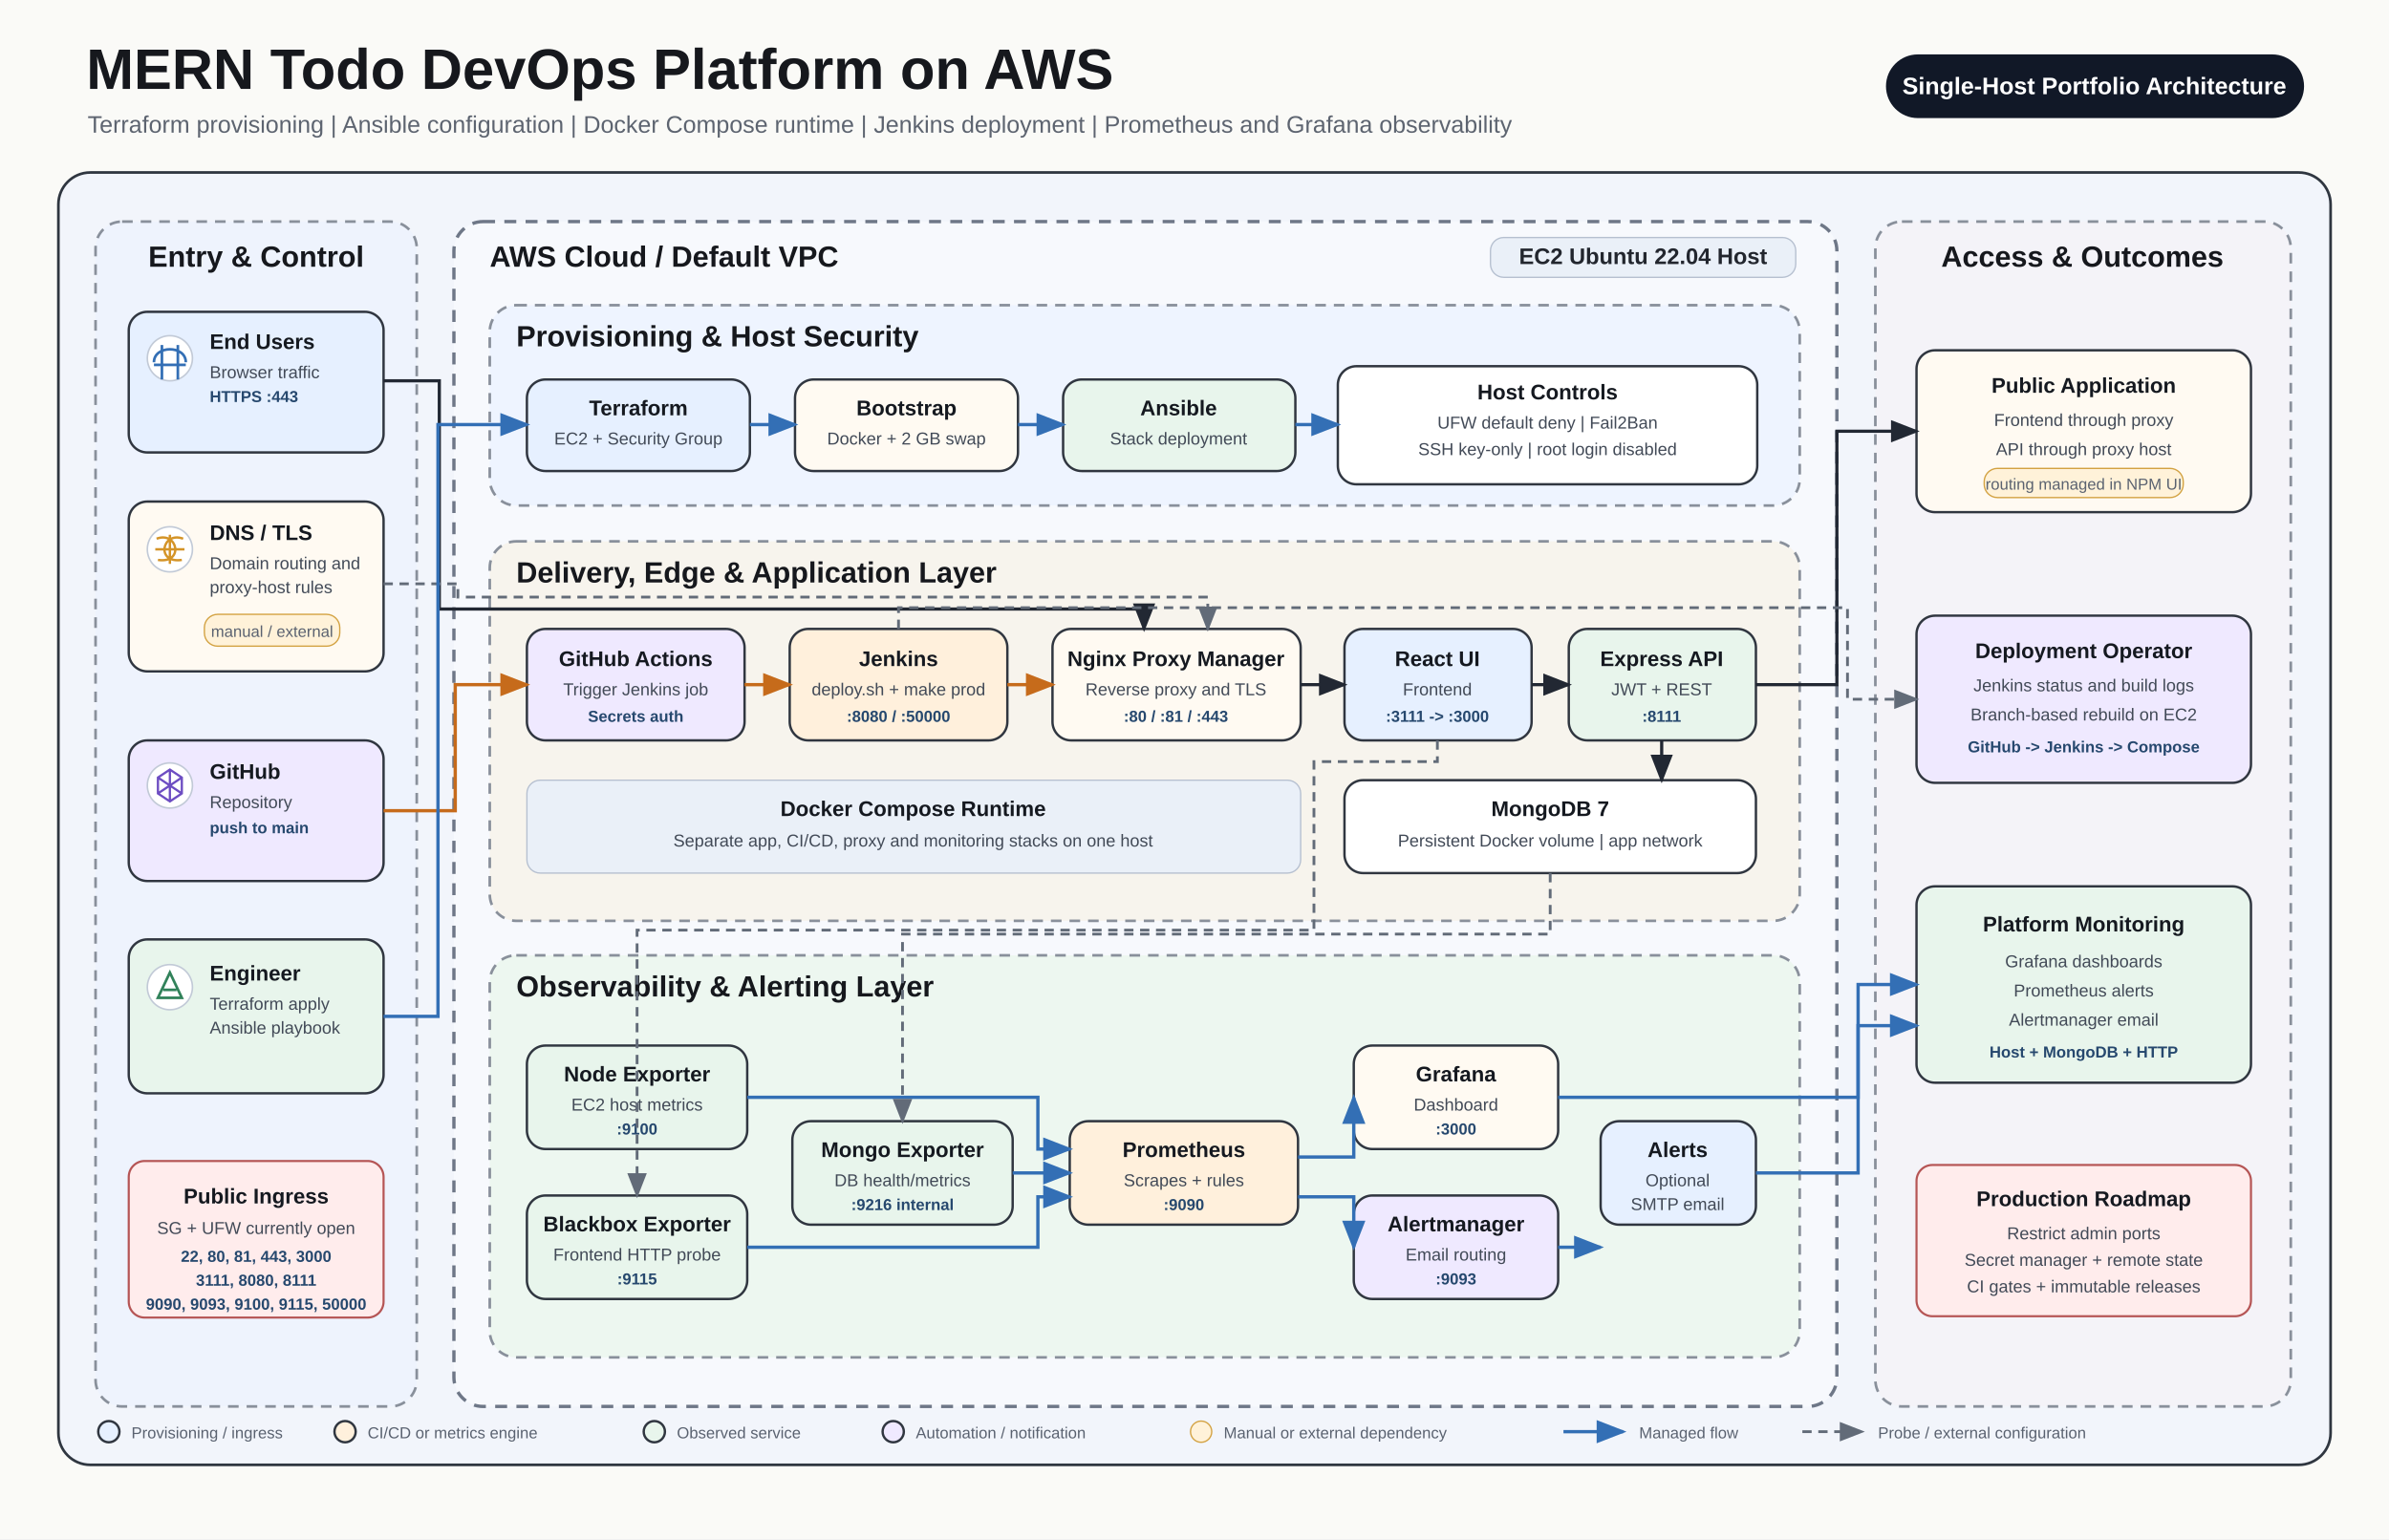
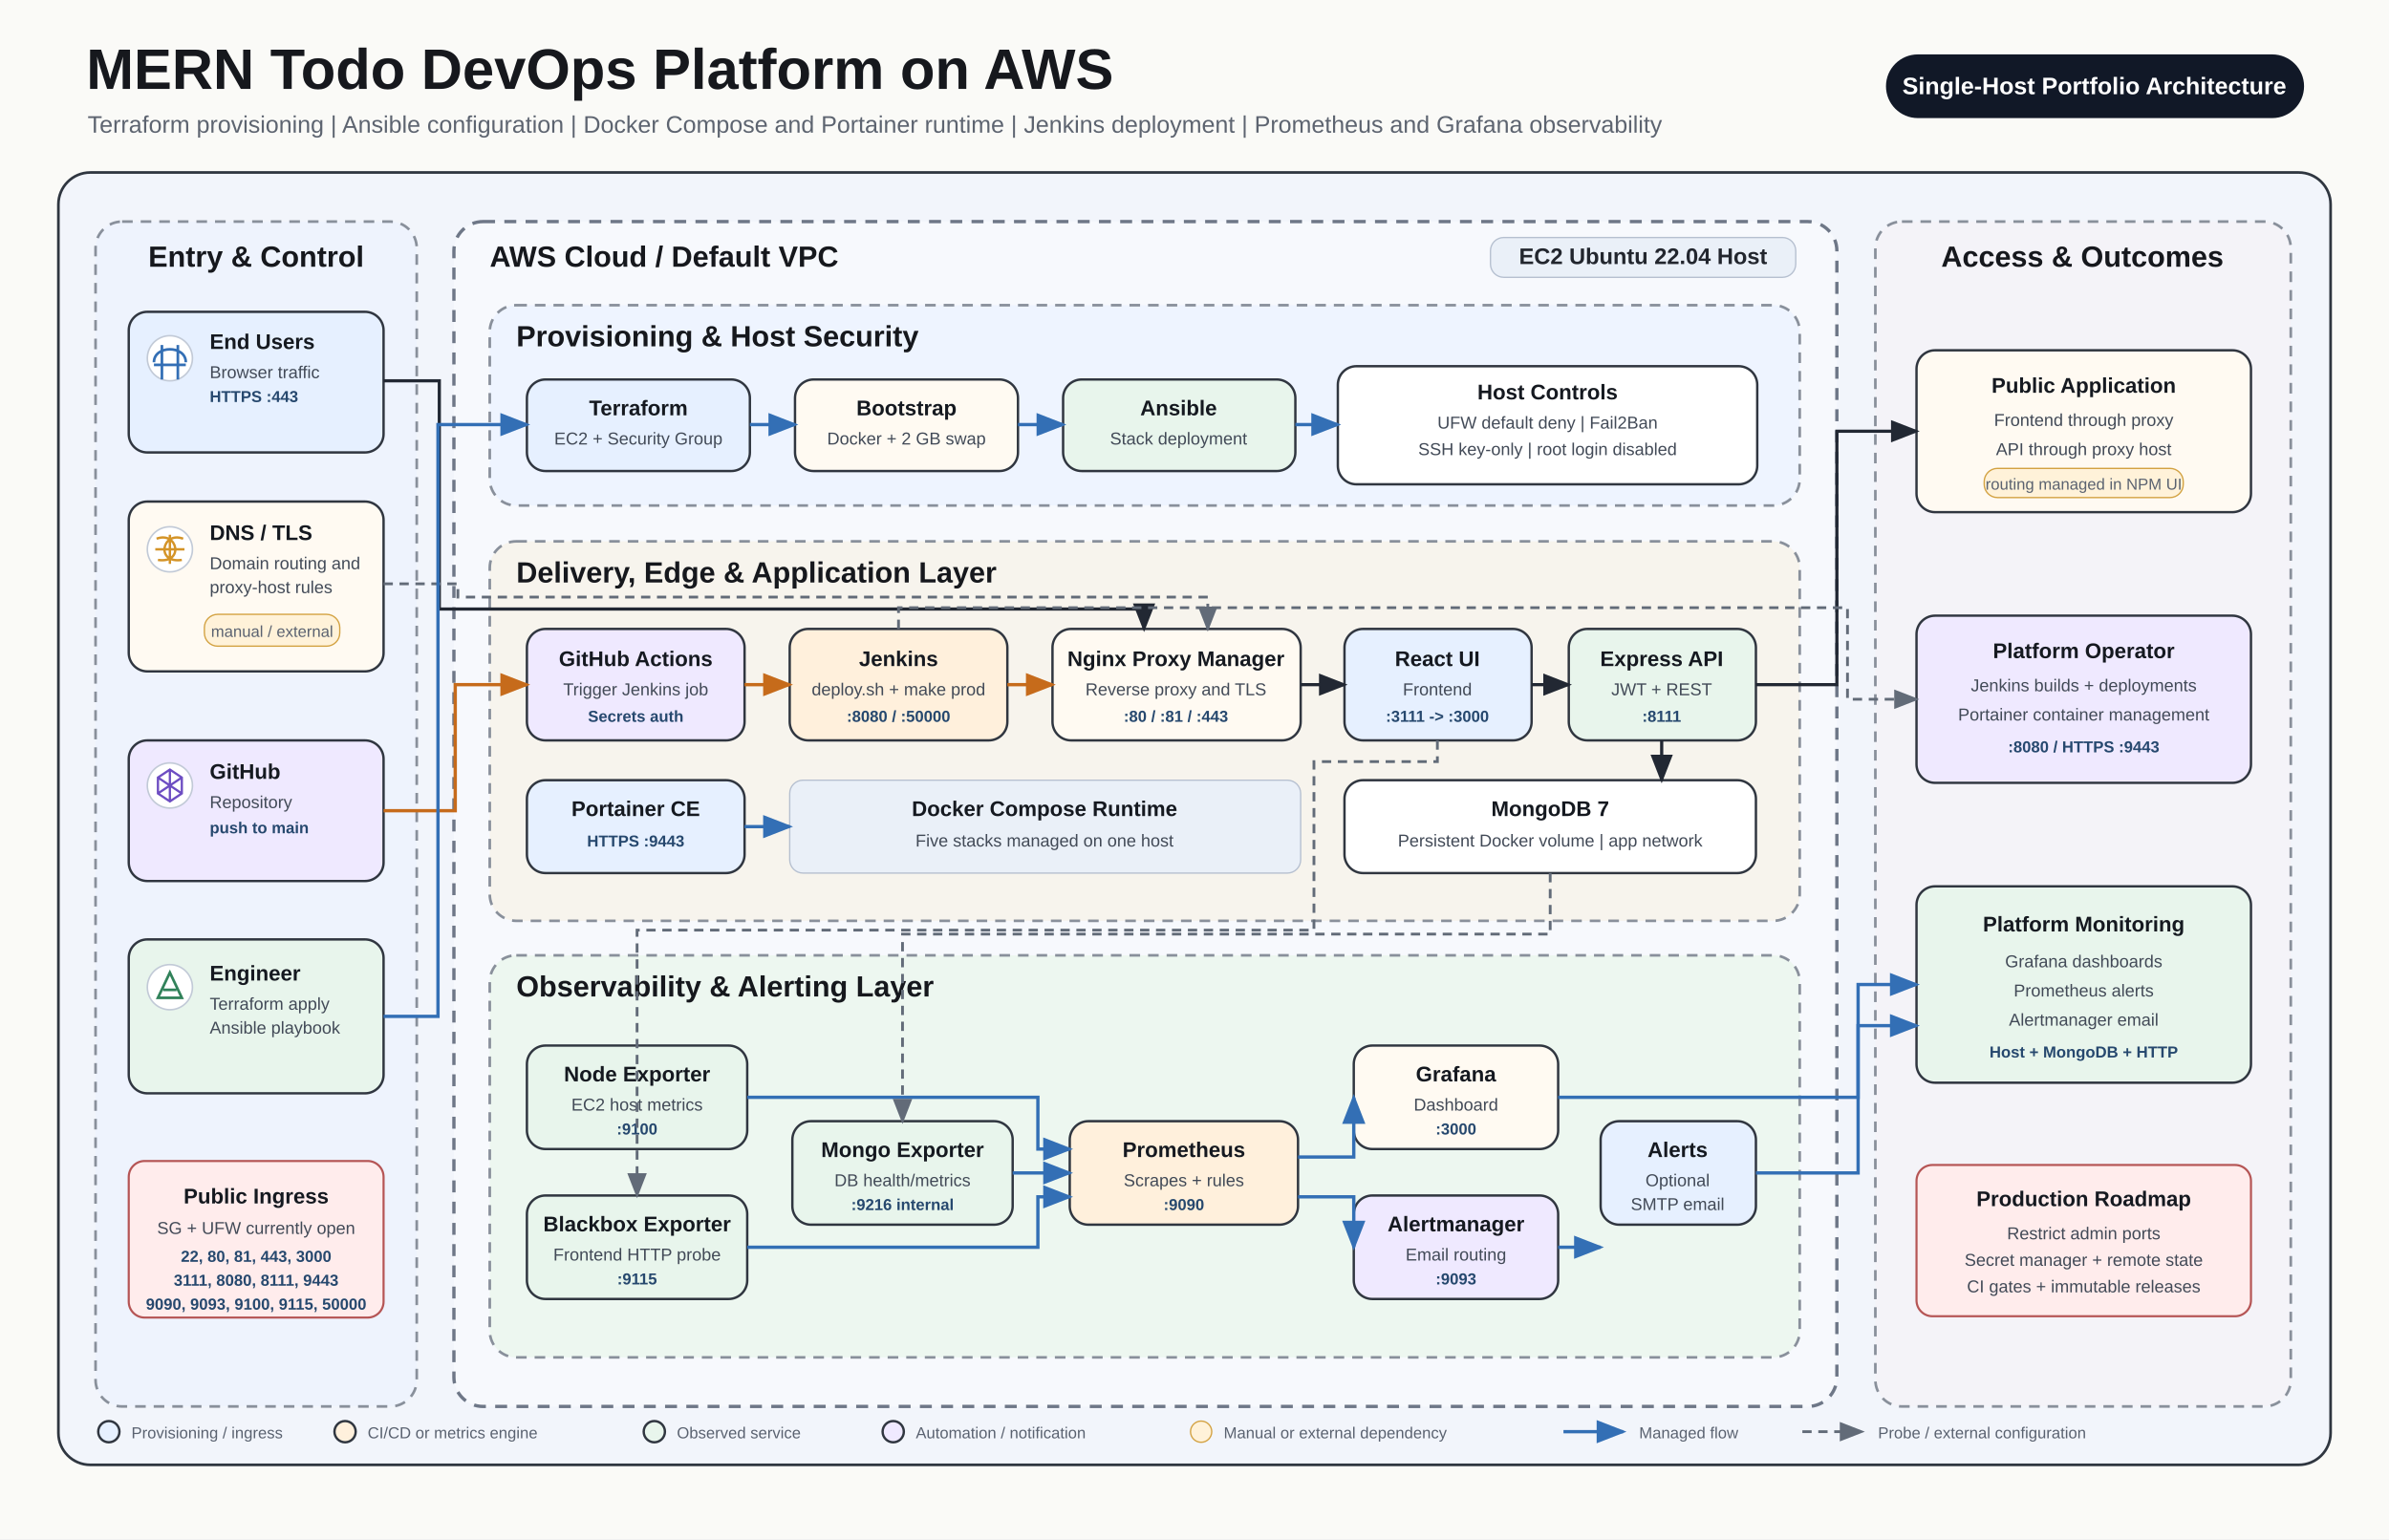
<svg xmlns="http://www.w3.org/2000/svg" width="1800" height="1160" viewBox="0 0 1800 1160" role="img" aria-labelledby="title desc">
  <defs>
    <style>
      .background { fill: #fafaf7; }
      .title { font: 700 43px Arial, sans-serif; fill: #16181d; }
      .subtitle { font: 400 18px Arial, sans-serif; fill: #5d6470; }
      .label { font: 700 17px Arial, sans-serif; fill: #22262e; }
      .layer { font: 700 22px Arial, sans-serif; fill: #16181d; }
      .node-title { font: 700 16px Arial, sans-serif; fill: #151920; }
      .node-text { font: 400 13px Arial, sans-serif; fill: #424a57; }
      .small { font: 400 12px Arial, sans-serif; fill: #5a6270; }
      .port { font: 700 12px Arial, sans-serif; fill: #26486e; }
      .boundary { fill: #f2f5fb; stroke: #2f3640; stroke-width: 2; rx: 24; }
      .aws { fill: #f7f9fd; stroke: #6e7787; stroke-width: 2.5; stroke-dasharray: 9 7; rx: 22; }
      .section { stroke: #89909b; stroke-width: 2; stroke-dasharray: 8 6; rx: 20; }
      .node { fill: #ffffff; stroke: #303640; stroke-width: 1.8; rx: 14; }
      .node-soft { fill: #fffaf2; stroke: #303640; stroke-width: 1.8; rx: 14; }
      .node-blue { fill: #e6f0ff; stroke: #303640; stroke-width: 1.8; rx: 14; }
      .node-green { fill: #e8f5ec; stroke: #303640; stroke-width: 1.8; rx: 14; }
      .node-orange { fill: #fff0dc; stroke: #303640; stroke-width: 1.8; rx: 14; }
      .node-purple { fill: #efe9ff; stroke: #303640; stroke-width: 1.8; rx: 14; }
      .node-red { fill: #ffecec; stroke: #b55555; stroke-width: 1.6; rx: 12; }
      .chip { fill: #eaf0f8; stroke: #b6c0d0; stroke-width: 1; rx: 10; }
      .chip-manual { fill: #fff2d9; stroke: #d3a242; stroke-width: 1; rx: 10; }
      .arrow { fill: none; stroke: #222833; stroke-width: 2.4; marker-end: url(#arrow); }
      .arrow-blue { fill: none; stroke: #336fb5; stroke-width: 2.5; marker-end: url(#arrow-blue); }
      .arrow-orange { fill: none; stroke: #c66b1b; stroke-width: 2.5; marker-end: url(#arrow-orange); }
      .arrow-dash { fill: none; stroke: #626b78; stroke-width: 2.1; stroke-dasharray: 7 5; marker-end: url(#arrow-muted); }
      .icon-circle { fill: #ffffff; stroke: #c2cad7; stroke-width: 1.2; }
    </style>
    <marker id="arrow" markerWidth="9" markerHeight="7" refX="8" refY="3.5" orient="auto">
      <polygon points="0 0, 9 3.5, 0 7" fill="#222833" />
    </marker>
    <marker id="arrow-blue" markerWidth="9" markerHeight="7" refX="8" refY="3.5" orient="auto">
      <polygon points="0 0, 9 3.5, 0 7" fill="#336fb5" />
    </marker>
    <marker id="arrow-orange" markerWidth="9" markerHeight="7" refX="8" refY="3.5" orient="auto">
      <polygon points="0 0, 9 3.5, 0 7" fill="#c66b1b" />
    </marker>
    <marker id="arrow-muted" markerWidth="9" markerHeight="7" refX="8" refY="3.5" orient="auto">
      <polygon points="0 0, 9 3.5, 0 7" fill="#626b78" />
    </marker>
  </defs>
  <rect class="background" width="1800" height="1160" />
  <text x="65" y="67" class="title">MERN Todo DevOps Platform on AWS</text>
-   <text x="66" y="100" class="subtitle">Terraform provisioning | Ansible configuration | Docker Compose runtime | Jenkins deployment | Prometheus and Grafana observability</text>
+   <text x="66" y="100" class="subtitle">Terraform provisioning | Ansible configuration | Docker Compose and Portainer runtime | Jenkins deployment | Prometheus and Grafana observability</text>
  <rect x="1421" y="41" width="315" height="48" rx="24" fill="#111827" />
  <text x="1578" y="71" text-anchor="middle" font-family="Arial, sans-serif" font-size="18" font-weight="700" fill="#ffffff">Single-Host Portfolio Architecture</text>
  <rect x="44" y="130" width="1712" height="974" class="boundary" />
  <rect x="72" y="167" width="242" height="893" fill="#eef3fd" class="section" />
  <text x="193" y="201" text-anchor="middle" class="layer">Entry &amp; Control</text>
  <rect x="97" y="235" width="192" height="106" class="node-blue" />
  <circle cx="128" cy="270" r="17" class="icon-circle" />
  <path d="M116 273 C116 260 140 260 140 273 M122 260 L122 286 M134 260 L134 286 M116 275 L140 275" fill="none" stroke="#336fb5" stroke-width="2" />
  <text x="158" y="263" class="node-title">End Users</text>
  <text x="158" y="285" class="node-text">Browser traffic</text>
  <text x="158" y="303" class="port">HTTPS :443</text>
  <rect x="97" y="378" width="192" height="128" class="node-soft" />
  <circle cx="128" cy="414" r="17" class="icon-circle" />
  <path d="M117 414 H139 M128 403 V425 M118 406 C134 400 139 425 119 422 M138 406 C122 400 117 425 137 422" fill="none" stroke="#d49428" stroke-width="1.8" />
  <text x="158" y="407" class="node-title">DNS / TLS</text>
  <text x="158" y="429" class="node-text">Domain routing and</text>
  <text x="158" y="447" class="node-text">proxy-host rules</text>
  <rect x="154" y="463" width="102" height="24" class="chip-manual" />
  <text x="205" y="480" text-anchor="middle" class="small">manual / external</text>
  <rect x="97" y="558" width="192" height="106" class="node-purple" />
  <circle cx="128" cy="592" r="17" class="icon-circle" />
  <path d="M119 586 L128 580 L137 586 L137 598 L128 604 L119 598 Z M128 580 V604 M119 586 L137 598 M137 586 L119 598" fill="none" stroke="#6d4dc2" stroke-width="1.7" />
  <text x="158" y="587" class="node-title">GitHub</text>
  <text x="158" y="609" class="node-text">Repository</text>
  <text x="158" y="628" class="port">push to main</text>
  <rect x="97" y="708" width="192" height="116" class="node-green" />
  <circle cx="128" cy="744" r="17" class="icon-circle" />
  <path d="M119 752 L128 733 L137 752 Z M123 746 H133" fill="none" stroke="#31825a" stroke-width="2" />
  <text x="158" y="739" class="node-title">Engineer</text>
  <text x="158" y="761" class="node-text">Terraform apply</text>
  <text x="158" y="779" class="node-text">Ansible playbook</text>
  <rect x="97" y="875" width="192" height="118" class="node-red" />
  <text x="193" y="907" text-anchor="middle" class="node-title">Public Ingress</text>
  <text x="193" y="930" text-anchor="middle" class="node-text">SG + UFW currently open</text>
  <text x="193" y="951" text-anchor="middle" class="port">22, 80, 81, 443, 3000</text>
-   <text x="193" y="969" text-anchor="middle" class="port">3111, 8080, 8111</text>
+   <text x="193" y="969" text-anchor="middle" class="port">3111, 8080, 8111, 9443</text>
  <text x="193" y="987" text-anchor="middle" class="port">9090, 9093, 9100, 9115, 50000</text>
  <rect x="342" y="167" width="1042" height="893" class="aws" />
  <text x="369" y="201" class="layer">AWS Cloud / Default VPC</text>
  <rect x="1123" y="179" width="230" height="30" class="chip" />
  <text x="1238" y="199" text-anchor="middle" class="label">EC2 Ubuntu 22.04 Host</text>
  <rect x="369" y="230" width="987" height="151" fill="#eef4ff" class="section" />
  <text x="389" y="261" class="layer">Provisioning &amp; Host Security</text>
  <rect x="397" y="286" width="168" height="69" class="node-blue" />
  <text x="481" y="313" text-anchor="middle" class="node-title">Terraform</text>
  <text x="481" y="335" text-anchor="middle" class="node-text">EC2 + Security Group</text>
  <rect x="599" y="286" width="168" height="69" class="node-soft" />
  <text x="683" y="313" text-anchor="middle" class="node-title">Bootstrap</text>
  <text x="683" y="335" text-anchor="middle" class="node-text">Docker + 2 GB swap</text>
  <rect x="801" y="286" width="175" height="69" class="node-green" />
  <text x="888" y="313" text-anchor="middle" class="node-title">Ansible</text>
  <text x="888" y="335" text-anchor="middle" class="node-text">Stack deployment</text>
  <rect x="1008" y="276" width="316" height="89" class="node" />
  <text x="1166" y="301" text-anchor="middle" class="node-title">Host Controls</text>
  <text x="1166" y="323" text-anchor="middle" class="node-text">UFW default deny | Fail2Ban</text>
  <text x="1166" y="343" text-anchor="middle" class="node-text">SSH key-only | root login disabled</text>
  <path d="M565 320 H599" class="arrow-blue" />
  <path d="M767 320 H801" class="arrow-blue" />
  <path d="M976 320 H1008" class="arrow-blue" />
  <rect x="369" y="408" width="987" height="286" fill="#f7f4ed" class="section" />
  <text x="389" y="439" class="layer">Delivery, Edge &amp; Application Layer</text>
  <rect x="397" y="474" width="164" height="84" class="node-purple" />
  <text x="479" y="502" text-anchor="middle" class="node-title">GitHub Actions</text>
  <text x="479" y="524" text-anchor="middle" class="node-text">Trigger Jenkins job</text>
  <text x="479" y="544" text-anchor="middle" class="port">Secrets auth</text>
  <rect x="595" y="474" width="164" height="84" class="node-orange" />
  <text x="677" y="502" text-anchor="middle" class="node-title">Jenkins</text>
  <text x="677" y="524" text-anchor="middle" class="node-text">deploy.sh + make prod</text>
  <text x="677" y="544" text-anchor="middle" class="port">:8080 / :50000</text>
  <rect x="793" y="474" width="187" height="84" class="node-soft" />
  <text x="886" y="502" text-anchor="middle" class="node-title">Nginx Proxy Manager</text>
  <text x="886" y="524" text-anchor="middle" class="node-text">Reverse proxy and TLS</text>
  <text x="886" y="544" text-anchor="middle" class="port">:80 / :81 / :443</text>
  <rect x="1013" y="474" width="141" height="84" class="node-blue" />
  <text x="1083" y="502" text-anchor="middle" class="node-title">React UI</text>
  <text x="1083" y="524" text-anchor="middle" class="node-text">Frontend</text>
  <text x="1083" y="544" text-anchor="middle" class="port">:3111 -&gt; :3000</text>
  <rect x="1182" y="474" width="141" height="84" class="node-green" />
  <text x="1252" y="502" text-anchor="middle" class="node-title">Express API</text>
  <text x="1252" y="524" text-anchor="middle" class="node-text">JWT + REST</text>
  <text x="1252" y="544" text-anchor="middle" class="port">:8111</text>
  <rect x="1013" y="588" width="310" height="70" class="node" />
  <text x="1168" y="615" text-anchor="middle" class="node-title">MongoDB 7</text>
  <text x="1168" y="638" text-anchor="middle" class="node-text">Persistent Docker volume | app network</text>
-   <rect x="397" y="588" width="583" height="70" class="chip" />
-   <text x="688" y="615" text-anchor="middle" class="node-title">Docker Compose Runtime</text>
-   <text x="688" y="638" text-anchor="middle" class="node-text">Separate app, CI/CD, proxy and monitoring stacks on one host</text>
+   <rect x="397" y="588" width="164" height="70" class="node-blue" />
+   <text x="479" y="615" text-anchor="middle" class="node-title">Portainer CE</text>
+   <text x="479" y="638" text-anchor="middle" class="port">HTTPS :9443</text>
+   <rect x="595" y="588" width="385" height="70" class="chip" />
+   <text x="787" y="615" text-anchor="middle" class="node-title">Docker Compose Runtime</text>
+   <text x="787" y="638" text-anchor="middle" class="node-text">Five stacks managed on one host</text>
  <path d="M561 516 H595" class="arrow-orange" />
  <path d="M759 516 H793" class="arrow-orange" />
  <path d="M980 516 H1013" class="arrow" />
  <path d="M1154 516 H1182" class="arrow" />
  <path d="M1252 558 V588" class="arrow" />
+   <path d="M561 623 H595" class="arrow-blue" />
  <rect x="369" y="720" width="987" height="303" fill="#edf7f0" class="section" />
  <text x="389" y="751" class="layer">Observability &amp; Alerting Layer</text>
  <rect x="397" y="788" width="166" height="78" class="node-green" />
  <text x="480" y="815" text-anchor="middle" class="node-title">Node Exporter</text>
  <text x="480" y="837" text-anchor="middle" class="node-text">EC2 host metrics</text>
  <text x="480" y="855" text-anchor="middle" class="port">:9100</text>
  <rect x="397" y="901" width="166" height="78" class="node-green" />
  <text x="480" y="928" text-anchor="middle" class="node-title">Blackbox Exporter</text>
  <text x="480" y="950" text-anchor="middle" class="node-text">Frontend HTTP probe</text>
  <text x="480" y="968" text-anchor="middle" class="port">:9115</text>
  <rect x="597" y="845" width="166" height="78" class="node-green" />
  <text x="680" y="872" text-anchor="middle" class="node-title">Mongo Exporter</text>
  <text x="680" y="894" text-anchor="middle" class="node-text">DB health/metrics</text>
  <text x="680" y="912" text-anchor="middle" class="port">:9216 internal</text>
  <rect x="806" y="845" width="172" height="78" class="node-orange" />
  <text x="892" y="872" text-anchor="middle" class="node-title">Prometheus</text>
  <text x="892" y="894" text-anchor="middle" class="node-text">Scrapes + rules</text>
  <text x="892" y="912" text-anchor="middle" class="port">:9090</text>
  <rect x="1020" y="788" width="154" height="78" class="node-soft" />
  <text x="1097" y="815" text-anchor="middle" class="node-title">Grafana</text>
  <text x="1097" y="837" text-anchor="middle" class="node-text">Dashboard</text>
  <text x="1097" y="855" text-anchor="middle" class="port">:3000</text>
  <rect x="1020" y="901" width="154" height="78" class="node-purple" />
  <text x="1097" y="928" text-anchor="middle" class="node-title">Alertmanager</text>
  <text x="1097" y="950" text-anchor="middle" class="node-text">Email routing</text>
  <text x="1097" y="968" text-anchor="middle" class="port">:9093</text>
  <rect x="1206" y="845" width="117" height="78" class="node-blue" />
  <text x="1264" y="872" text-anchor="middle" class="node-title">Alerts</text>
  <text x="1264" y="894" text-anchor="middle" class="node-text">Optional</text>
  <text x="1264" y="912" text-anchor="middle" class="node-text">SMTP email</text>
  <path d="M563 827 H782 V866 H806" class="arrow-blue" />
  <path d="M563 940 H782 V902 H806" class="arrow-blue" />
  <path d="M763 884 H806" class="arrow-blue" />
  <path d="M978 872 H1020 V827" class="arrow-blue" />
  <path d="M978 902 H1020 V940" class="arrow-blue" />
  <path d="M1174 940 H1206" class="arrow-blue" />
  <rect x="1413" y="167" width="313" height="893" fill="#f4f3f8" class="section" />
  <text x="1569" y="201" text-anchor="middle" class="layer">Access &amp; Outcomes</text>
  <rect x="1444" y="264" width="252" height="122" class="node-soft" />
  <text x="1570" y="296" text-anchor="middle" class="node-title">Public Application</text>
  <text x="1570" y="321" text-anchor="middle" class="node-text">Frontend through proxy</text>
  <text x="1570" y="343" text-anchor="middle" class="node-text">API through proxy host</text>
  <rect x="1495" y="353" width="150" height="22" class="chip-manual" />
  <text x="1570" y="369" text-anchor="middle" class="small">routing managed in NPM UI</text>
  <rect x="1444" y="464" width="252" height="126" class="node-purple" />
-   <text x="1570" y="496" text-anchor="middle" class="node-title">Deployment Operator</text>
-   <text x="1570" y="521" text-anchor="middle" class="node-text">Jenkins status and build logs</text>
-   <text x="1570" y="543" text-anchor="middle" class="node-text">Branch-based rebuild on EC2</text>
-   <text x="1570" y="567" text-anchor="middle" class="port">GitHub -&gt; Jenkins -&gt; Compose</text>
+   <text x="1570" y="496" text-anchor="middle" class="node-title">Platform Operator</text>
+   <text x="1570" y="521" text-anchor="middle" class="node-text">Jenkins builds + deployments</text>
+   <text x="1570" y="543" text-anchor="middle" class="node-text">Portainer container management</text>
+   <text x="1570" y="567" text-anchor="middle" class="port">:8080 / HTTPS :9443</text>
  <rect x="1444" y="668" width="252" height="148" class="node-green" />
  <text x="1570" y="702" text-anchor="middle" class="node-title">Platform Monitoring</text>
  <text x="1570" y="729" text-anchor="middle" class="node-text">Grafana dashboards</text>
  <text x="1570" y="751" text-anchor="middle" class="node-text">Prometheus alerts</text>
  <text x="1570" y="773" text-anchor="middle" class="node-text">Alertmanager email</text>
  <text x="1570" y="797" text-anchor="middle" class="port">Host + MongoDB + HTTP</text>
  <rect x="1444" y="878" width="252" height="114" class="node-red" />
  <text x="1570" y="909" text-anchor="middle" class="node-title">Production Roadmap</text>
  <text x="1570" y="934" text-anchor="middle" class="node-text">Restrict admin ports</text>
  <text x="1570" y="954" text-anchor="middle" class="node-text">Secret manager + remote state</text>
  <text x="1570" y="974" text-anchor="middle" class="node-text">CI gates + immutable releases</text>
  <path d="M289 287 H331 V459 H862 V474" class="arrow" />
  <path d="M289 440 H345 V450 H910 V474" class="arrow-dash" />
  <path d="M289 611 H343 V516 H397" class="arrow-orange" />
  <path d="M289 766 H330 V320 H397" class="arrow-blue" />
  <path d="M1323 516 H1384 V325 H1444" class="arrow" />
  <path d="M677 474 V458 H1392 V527 H1444" class="arrow-dash" />
  <path d="M1174 827 H1400 V742 H1444" class="arrow-blue" />
  <path d="M1323 884 H1400 V773 H1444" class="arrow-blue" />
  <path d="M1083 558 V574 H990 V701 H480 V901" class="arrow-dash" />
  <path d="M1168 658 V704 H680 V845" class="arrow-dash" />
  <rect x="72" y="1073" width="1654" height="20" fill="none" />
  <rect x="74" y="1071" width="16" height="16" class="node-blue" />
  <text x="99" y="1084" class="small">Provisioning / ingress</text>
  <rect x="252" y="1071" width="16" height="16" class="node-orange" />
  <text x="277" y="1084" class="small">CI/CD or metrics engine</text>
  <rect x="485" y="1071" width="16" height="16" class="node-green" />
  <text x="510" y="1084" class="small">Observed service</text>
  <rect x="665" y="1071" width="16" height="16" class="node-purple" />
  <text x="690" y="1084" class="small">Automation / notification</text>
  <rect x="897" y="1071" width="16" height="16" class="chip-manual" />
  <text x="922" y="1084" class="small">Manual or external dependency</text>
  <path d="M1178 1079 H1223" class="arrow-blue" />
  <text x="1235" y="1084" class="small">Managed flow</text>
  <path d="M1358 1079 H1403" class="arrow-dash" />
  <text x="1415" y="1084" class="small">Probe / external configuration</text>
</svg>
